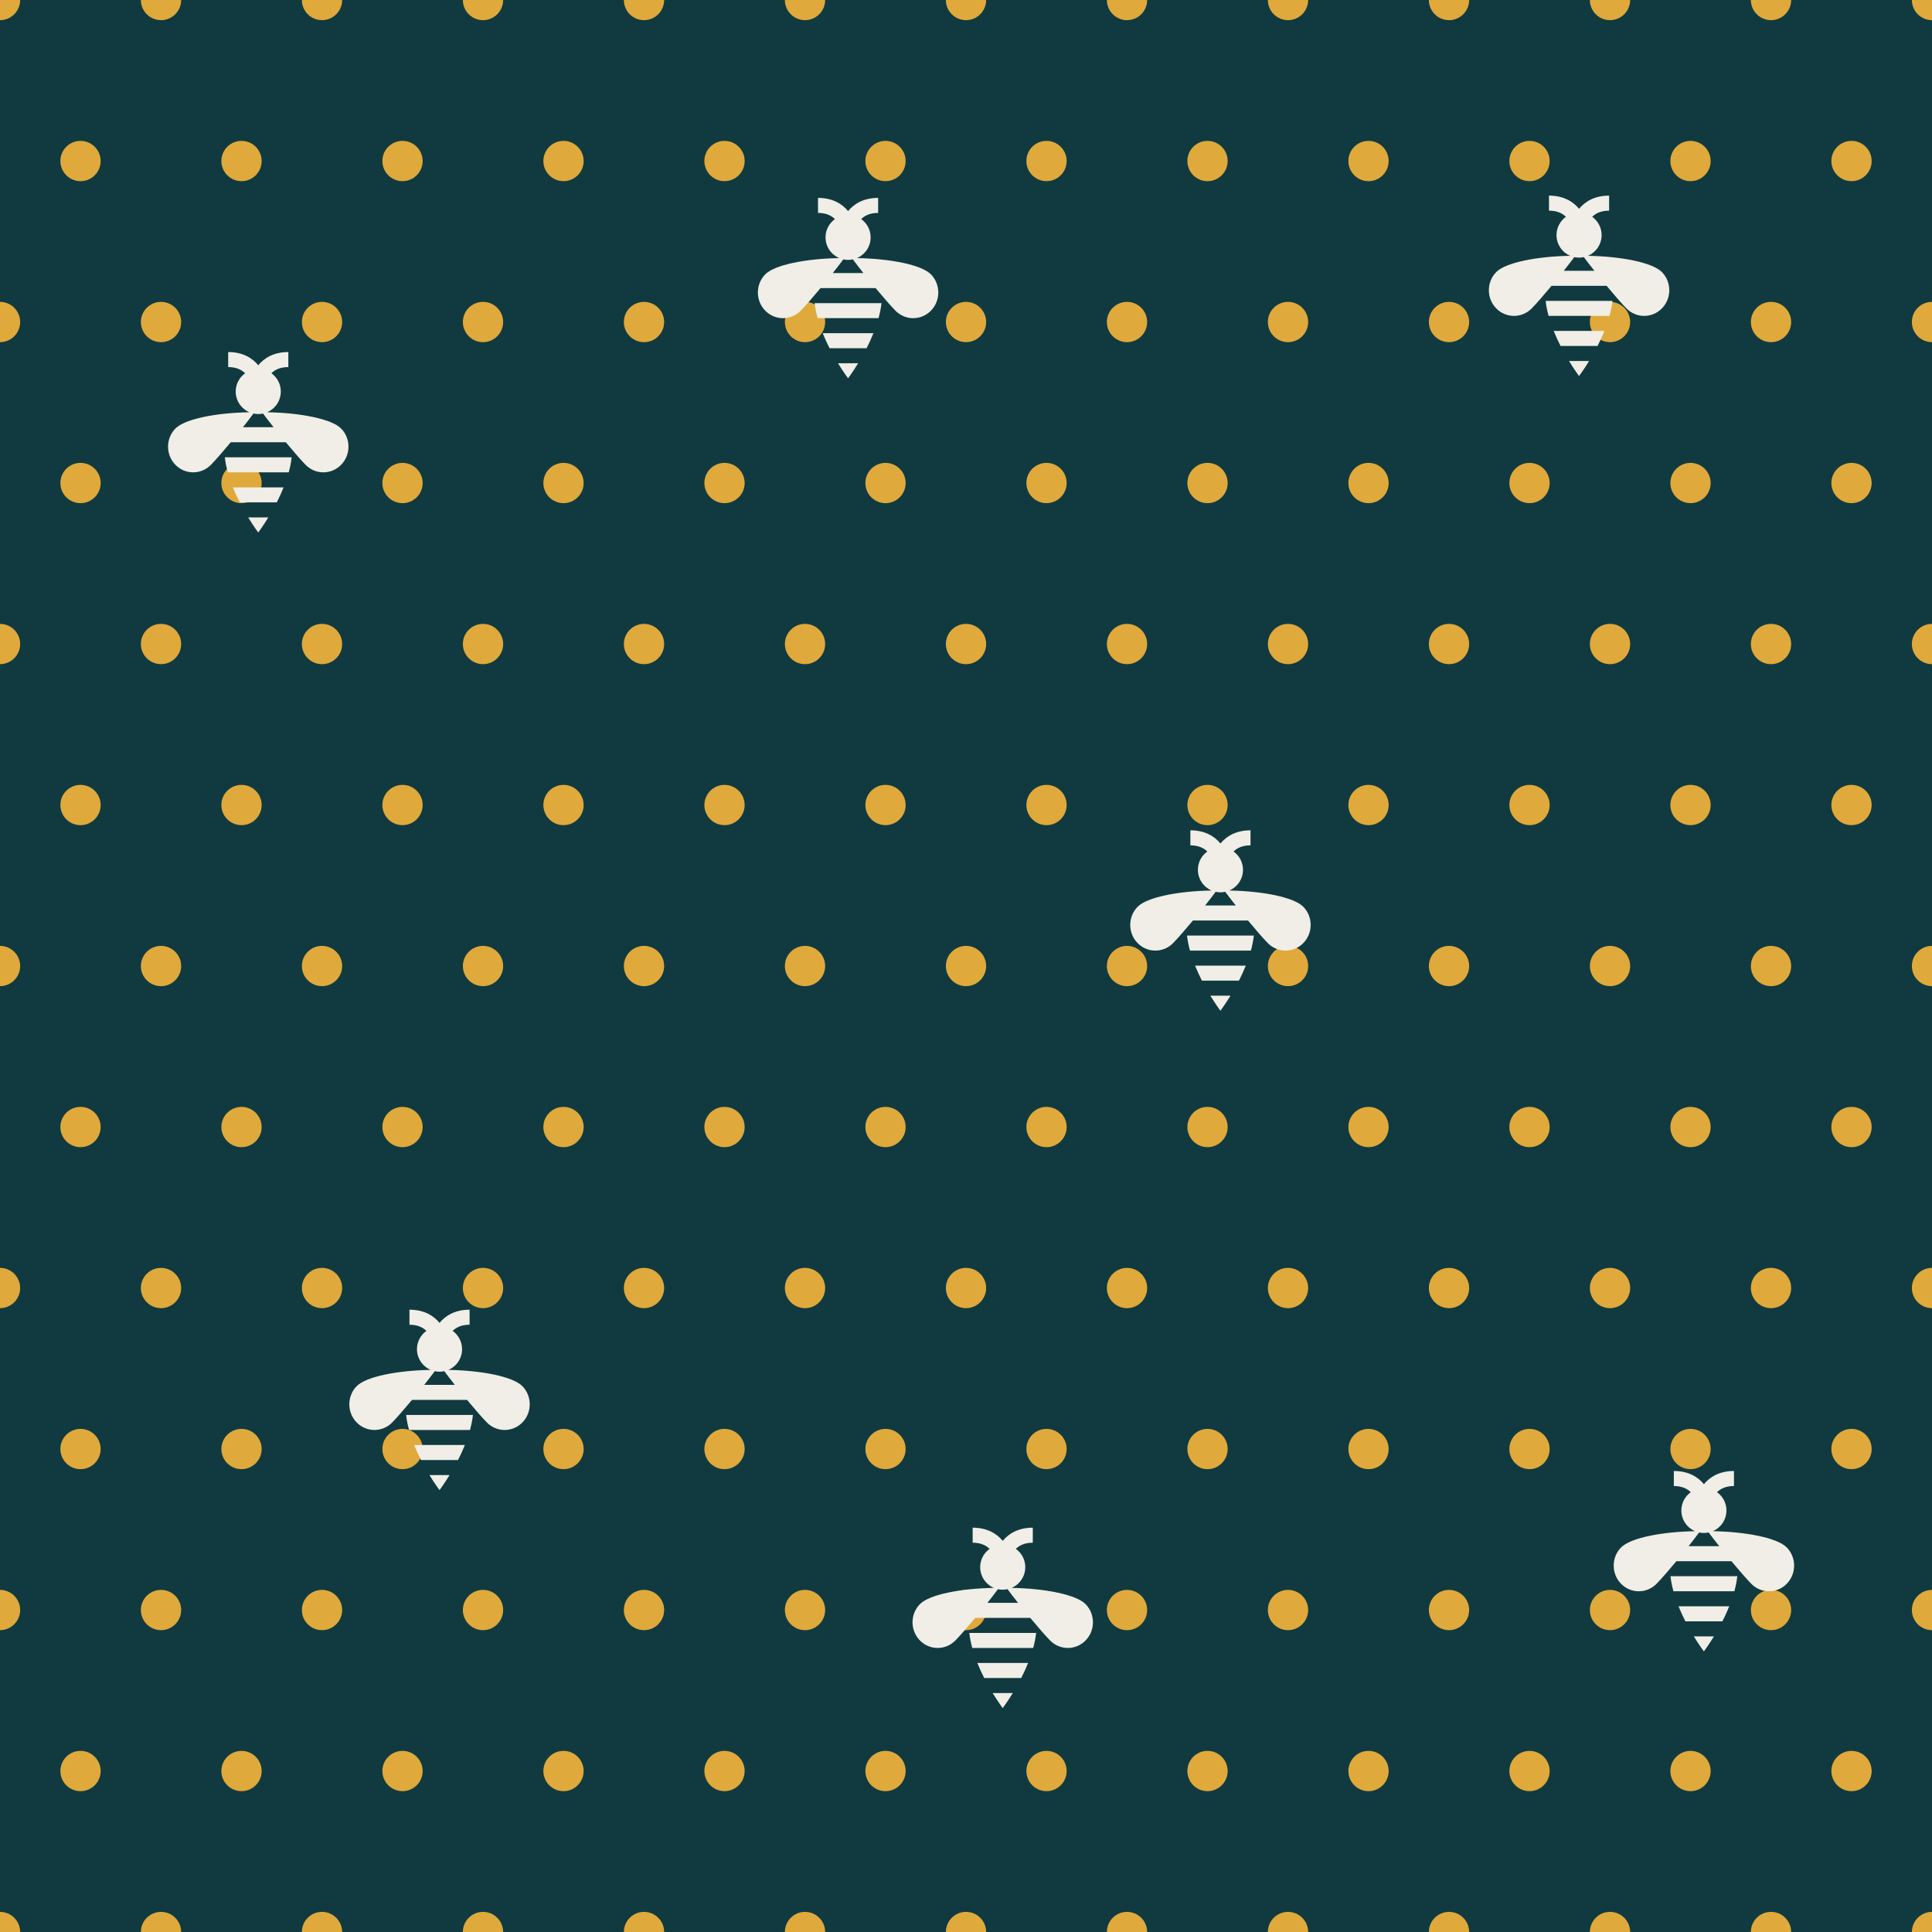
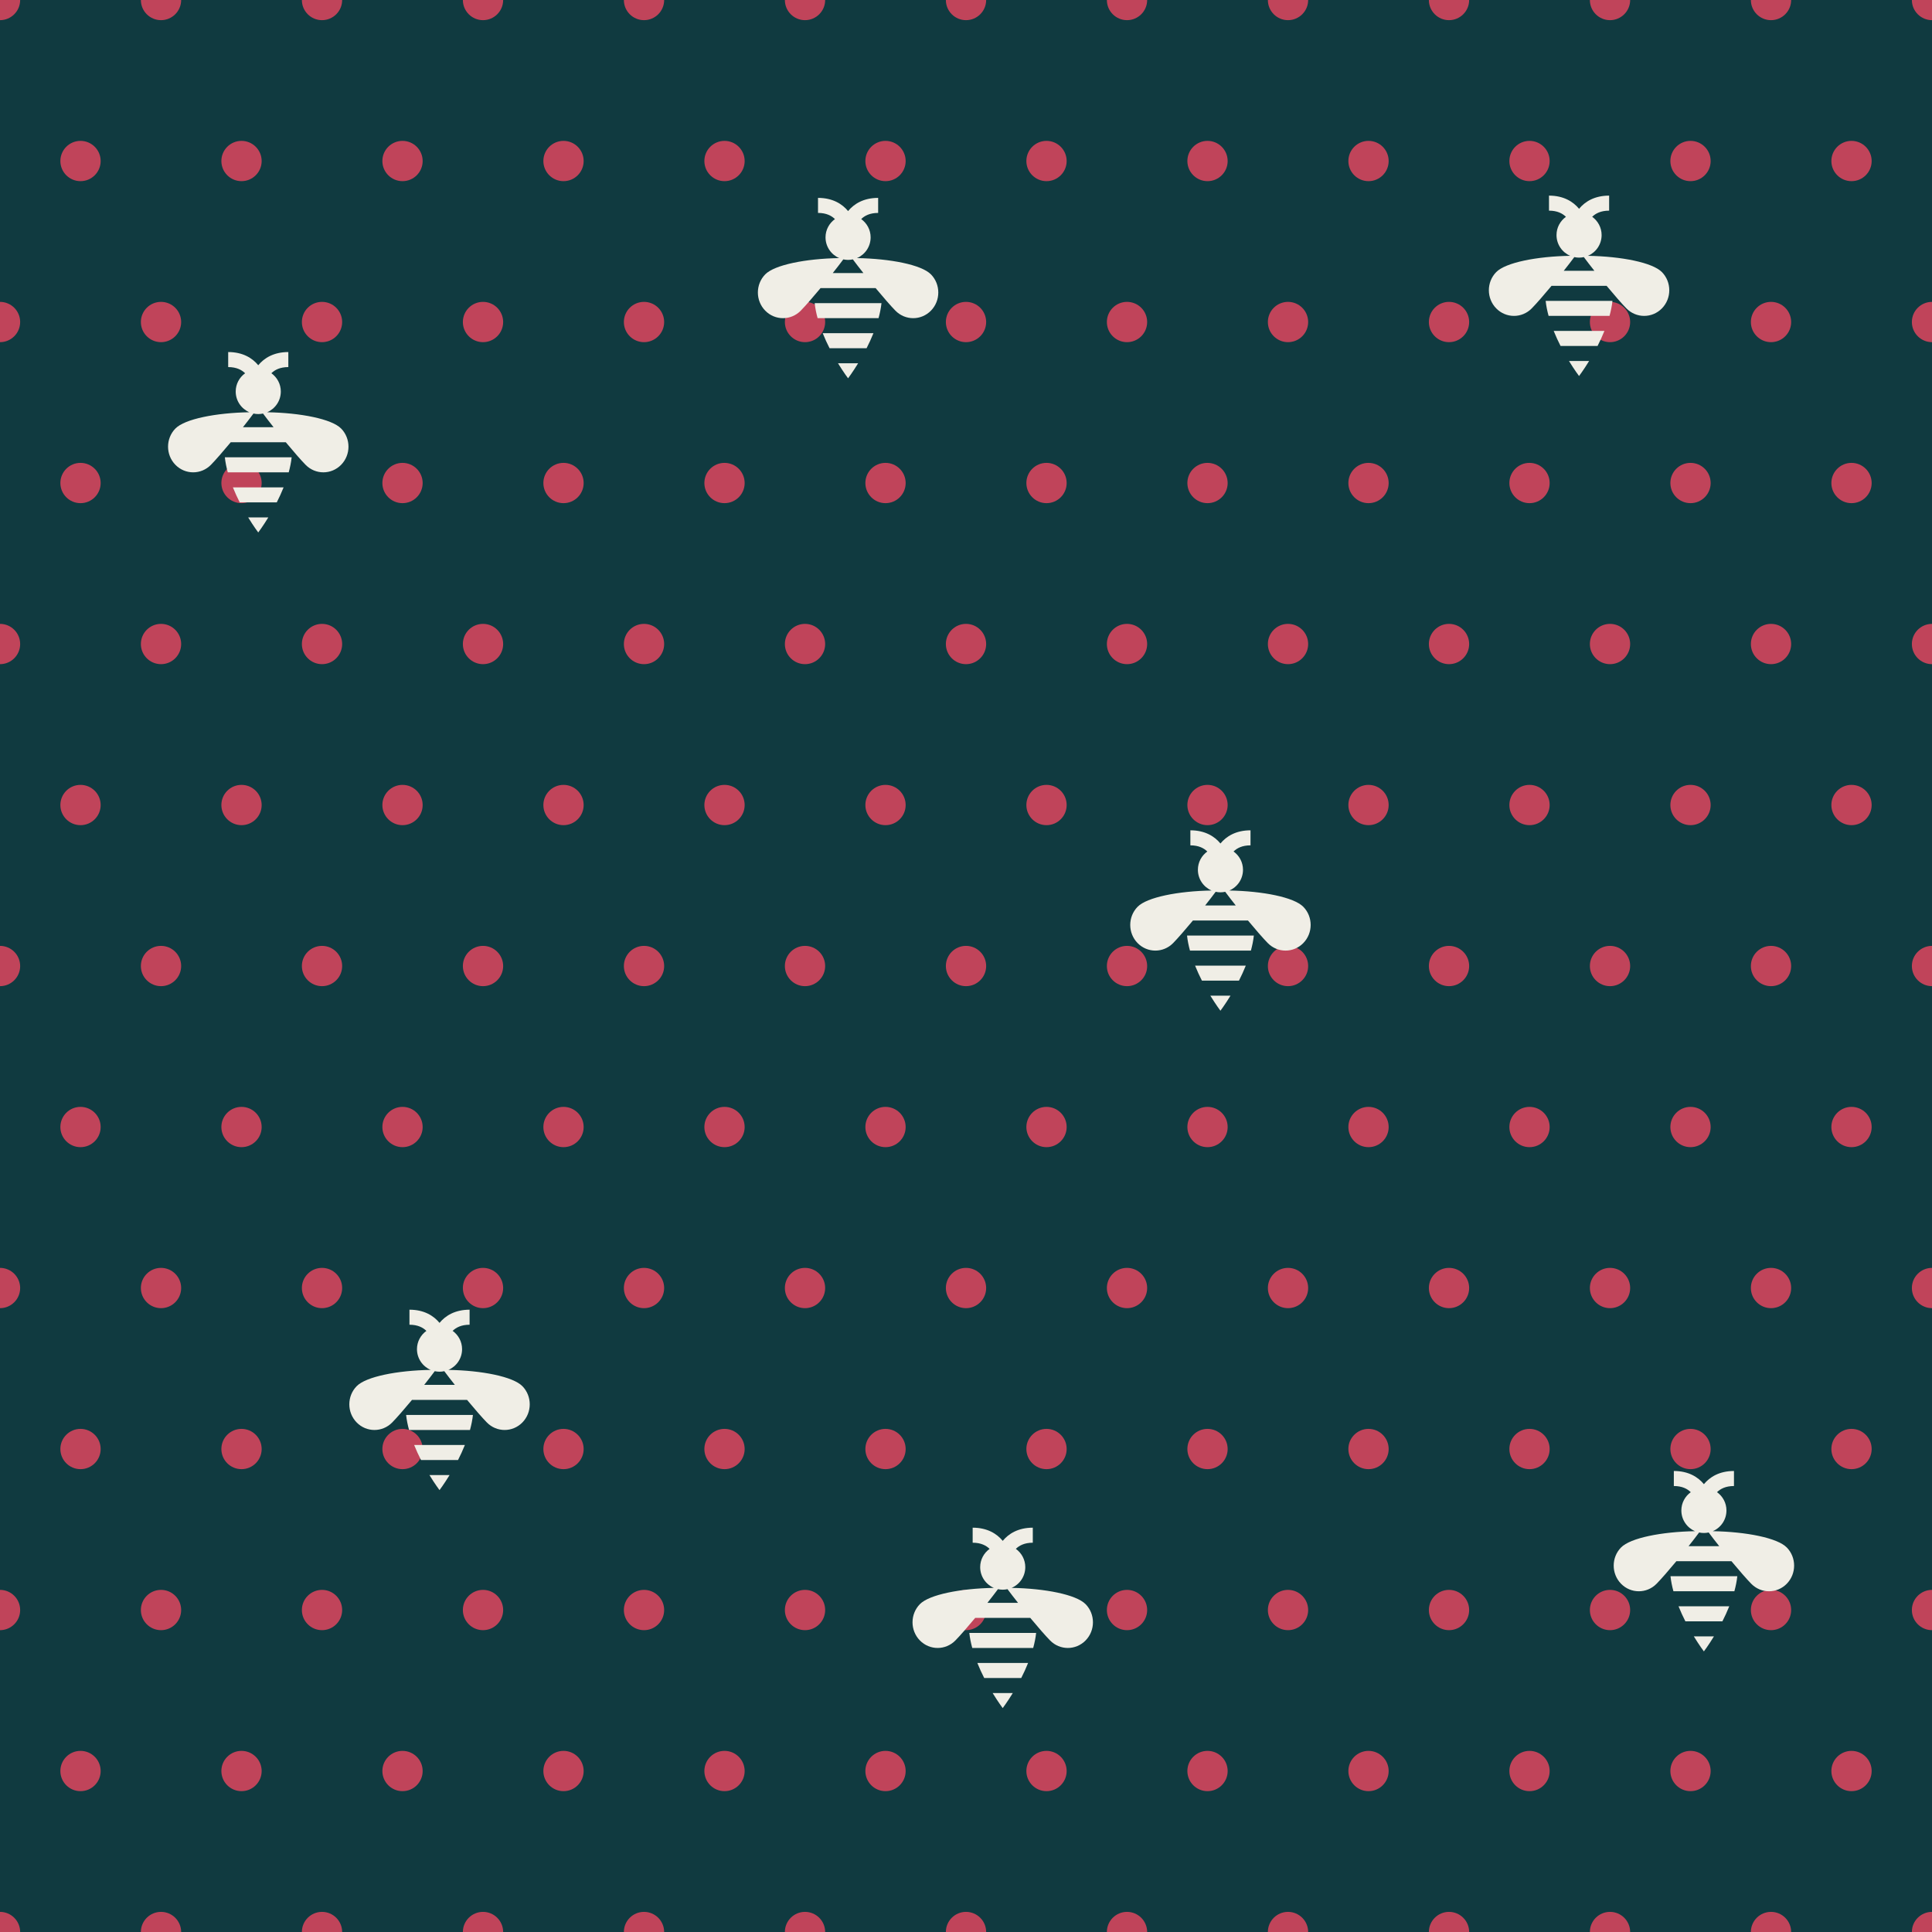
<svg xmlns="http://www.w3.org/2000/svg" width="48mm" height="48mm" viewBox="0 0 48 48">
  <defs>
    <symbol id="motif-recraft-508a8e471454" overflow="visible">
      <g transform="translate(-0.5 -0.5) scale(0.0417)">
-         <path fill="currentColor" d="M12,0A12,12,0,1,0,24,12,12.013,12.013,0,0,0,12,0Z" />
+         <path fill="#C0445A" d="M12,0A12,12,0,1,0,24,12,12.013,12.013,0,0,0,12,0Z" />
      </g>
    </symbol>
    <symbol id="motif-recraft-033b3870e911" overflow="visible">
      <g transform="translate(-0.4868 -0.4867) scale(0.0406)">
-         <path fill="currentColor" d="m23.021,10.173c-1.242-1.269-5.38-2.089-9.841-2.165,1.07-.458,1.82-1.52,1.82-2.758,0-1.004-.498-1.888-1.256-2.433.448-.438,1.141-.817,2.256-.817V0c-1.954,0-3.225.811-4,1.754-.775-.943-2.046-1.754-4-1.754v2c1.112,0,1.805.379,2.253.82-.756.545-1.253,1.427-1.253,2.43,0,1.238.75,2.299,1.82,2.758-4.461.076-8.599.896-9.841,2.165-1.305,1.333-1.305,3.494,0,4.828s3.421,1.333,4.726,0c.619-.632,1.603-1.763,2.633-3h7.326c1.029,1.237,2.014,2.368,2.633,3,1.305,1.333,3.421,1.333,4.726,0s1.305-3.495,0-4.828Zm-13.059-.173c.518-.652.996-1.272,1.403-1.82.205.044.417.07.635.07s.43-.026.635-.07c.406.548.885,1.168,1.403,1.82h-4.075Zm-2.407,4h8.888c-.07.666-.21,1.336-.39,2H7.946c-.181-.664-.32-1.334-.39-2Zm1.07,4h6.748c-.282.701-.592,1.375-.912,2h-4.924c-.32-.625-.63-1.299-.912-2Zm2.035,4h2.677c-.75,1.224-1.339,2-1.339,2,0,0-.589-.776-1.339-2Z" />
+         <path fill="#F0EEE6" d="m23.021,10.173c-1.242-1.269-5.38-2.089-9.841-2.165,1.07-.458,1.82-1.52,1.82-2.758,0-1.004-.498-1.888-1.256-2.433.448-.438,1.141-.817,2.256-.817V0c-1.954,0-3.225.811-4,1.754-.775-.943-2.046-1.754-4-1.754v2c1.112,0,1.805.379,2.253.82-.756.545-1.253,1.427-1.253,2.43,0,1.238.75,2.299,1.82,2.758-4.461.076-8.599.896-9.841,2.165-1.305,1.333-1.305,3.494,0,4.828s3.421,1.333,4.726,0c.619-.632,1.603-1.763,2.633-3h7.326c1.029,1.237,2.014,2.368,2.633,3,1.305,1.333,3.421,1.333,4.726,0s1.305-3.495,0-4.828Zm-13.059-.173c.518-.652.996-1.272,1.403-1.82.205.044.417.07.635.07s.43-.026.635-.07c.406.548.885,1.168,1.403,1.82h-4.075Zm-2.407,4h8.888c-.07.666-.21,1.336-.39,2H7.946c-.181-.664-.32-1.334-.39-2Zm1.07,4h6.748c-.282.701-.592,1.375-.912,2h-4.924c-.32-.625-.63-1.299-.912-2Zm2.035,4h2.677c-.75,1.224-1.339,2-1.339,2,0,0-.589-.776-1.339-2Z" />
      </g>
    </symbol>
    <pattern id="tile" patternUnits="userSpaceOnUse" width="48" height="48">
      <rect x="0" y="0" width="48" height="48" fill="#103A40" />
-       <use href="#motif-recraft-508a8e471454" color="#E0A93B" transform="translate(0 0) rotate(0) scale(1)" />
-       <use href="#motif-recraft-508a8e471454" color="#E0A93B" transform="translate(0 48) rotate(0) scale(1)" />
-       <use href="#motif-recraft-508a8e471454" color="#E0A93B" transform="translate(48 0) rotate(0) scale(1)" />
-       <use href="#motif-recraft-508a8e471454" color="#E0A93B" transform="translate(48 48) rotate(0) scale(1)" />
-       <use href="#motif-recraft-508a8e471454" color="#E0A93B" transform="translate(2 4) rotate(0) scale(1)" />
-       <use href="#motif-recraft-508a8e471454" color="#E0A93B" transform="translate(4 8) rotate(0) scale(1)" />
-       <use href="#motif-recraft-508a8e471454" color="#E0A93B" transform="translate(6 12) rotate(0) scale(1)" />
-       <use href="#motif-recraft-508a8e471454" color="#E0A93B" transform="translate(8 16) rotate(0) scale(1)" />
-       <use href="#motif-recraft-508a8e471454" color="#E0A93B" transform="translate(10 20) rotate(0) scale(1)" />
-       <use href="#motif-recraft-508a8e471454" color="#E0A93B" transform="translate(12 24) rotate(0) scale(1)" />
-       <use href="#motif-recraft-508a8e471454" color="#E0A93B" transform="translate(14 28) rotate(0) scale(1)" />
-       <use href="#motif-recraft-508a8e471454" color="#E0A93B" transform="translate(16 32) rotate(0) scale(1)" />
-       <use href="#motif-recraft-508a8e471454" color="#E0A93B" transform="translate(18 36) rotate(0) scale(1)" />
-       <use href="#motif-recraft-508a8e471454" color="#E0A93B" transform="translate(20 40) rotate(0) scale(1)" />
-       <use href="#motif-recraft-508a8e471454" color="#E0A93B" transform="translate(22 44) rotate(0) scale(1)" />
-       <use href="#motif-recraft-508a8e471454" color="#E0A93B" transform="translate(4 0) rotate(0) scale(1)" />
-       <use href="#motif-recraft-508a8e471454" color="#E0A93B" transform="translate(4 48) rotate(0) scale(1)" />
-       <use href="#motif-recraft-508a8e471454" color="#E0A93B" transform="translate(6 4) rotate(0) scale(1)" />
-       <use href="#motif-recraft-508a8e471454" color="#E0A93B" transform="translate(8 8) rotate(0) scale(1)" />
-       <use href="#motif-recraft-508a8e471454" color="#E0A93B" transform="translate(10 12) rotate(0) scale(1)" />
-       <use href="#motif-recraft-508a8e471454" color="#E0A93B" transform="translate(12 16) rotate(0) scale(1)" />
-       <use href="#motif-recraft-508a8e471454" color="#E0A93B" transform="translate(14 20) rotate(0) scale(1)" />
-       <use href="#motif-recraft-508a8e471454" color="#E0A93B" transform="translate(16 24) rotate(0) scale(1)" />
-       <use href="#motif-recraft-508a8e471454" color="#E0A93B" transform="translate(18 28) rotate(0) scale(1)" />
-       <use href="#motif-recraft-508a8e471454" color="#E0A93B" transform="translate(20 32) rotate(0) scale(1)" />
-       <use href="#motif-recraft-508a8e471454" color="#E0A93B" transform="translate(22 36) rotate(0) scale(1)" />
-       <use href="#motif-recraft-508a8e471454" color="#E0A93B" transform="translate(24 40) rotate(0) scale(1)" />
-       <use href="#motif-recraft-508a8e471454" color="#E0A93B" transform="translate(26 44) rotate(0) scale(1)" />
-       <use href="#motif-recraft-508a8e471454" color="#E0A93B" transform="translate(8 0) rotate(0) scale(1)" />
-       <use href="#motif-recraft-508a8e471454" color="#E0A93B" transform="translate(8 48) rotate(0) scale(1)" />
-       <use href="#motif-recraft-508a8e471454" color="#E0A93B" transform="translate(10 4) rotate(0) scale(1)" />
-       <use href="#motif-recraft-508a8e471454" color="#E0A93B" transform="translate(12 8) rotate(0) scale(1)" />
-       <use href="#motif-recraft-508a8e471454" color="#E0A93B" transform="translate(14 12) rotate(0) scale(1)" />
-       <use href="#motif-recraft-508a8e471454" color="#E0A93B" transform="translate(16 16) rotate(0) scale(1)" />
-       <use href="#motif-recraft-508a8e471454" color="#E0A93B" transform="translate(18 20) rotate(0) scale(1)" />
-       <use href="#motif-recraft-508a8e471454" color="#E0A93B" transform="translate(20 24) rotate(0) scale(1)" />
-       <use href="#motif-recraft-508a8e471454" color="#E0A93B" transform="translate(22 28) rotate(0) scale(1)" />
-       <use href="#motif-recraft-508a8e471454" color="#E0A93B" transform="translate(24 32) rotate(0) scale(1)" />
-       <use href="#motif-recraft-508a8e471454" color="#E0A93B" transform="translate(26 36) rotate(0) scale(1)" />
-       <use href="#motif-recraft-508a8e471454" color="#E0A93B" transform="translate(28 40) rotate(0) scale(1)" />
-       <use href="#motif-recraft-508a8e471454" color="#E0A93B" transform="translate(30 44) rotate(0) scale(1)" />
-       <use href="#motif-recraft-508a8e471454" color="#E0A93B" transform="translate(12 0) rotate(0) scale(1)" />
-       <use href="#motif-recraft-508a8e471454" color="#E0A93B" transform="translate(12 48) rotate(0) scale(1)" />
-       <use href="#motif-recraft-508a8e471454" color="#E0A93B" transform="translate(14 4) rotate(0) scale(1)" />
-       <use href="#motif-recraft-508a8e471454" color="#E0A93B" transform="translate(16 8) rotate(0) scale(1)" />
-       <use href="#motif-recraft-508a8e471454" color="#E0A93B" transform="translate(18 12) rotate(0) scale(1)" />
-       <use href="#motif-recraft-508a8e471454" color="#E0A93B" transform="translate(20 16) rotate(0) scale(1)" />
-       <use href="#motif-recraft-508a8e471454" color="#E0A93B" transform="translate(22 20) rotate(0) scale(1)" />
-       <use href="#motif-recraft-508a8e471454" color="#E0A93B" transform="translate(24 24) rotate(0) scale(1)" />
-       <use href="#motif-recraft-508a8e471454" color="#E0A93B" transform="translate(26 28) rotate(0) scale(1)" />
-       <use href="#motif-recraft-508a8e471454" color="#E0A93B" transform="translate(28 32) rotate(0) scale(1)" />
-       <use href="#motif-recraft-508a8e471454" color="#E0A93B" transform="translate(30 36) rotate(0) scale(1)" />
-       <use href="#motif-recraft-508a8e471454" color="#E0A93B" transform="translate(32 40) rotate(0) scale(1)" />
-       <use href="#motif-recraft-508a8e471454" color="#E0A93B" transform="translate(34 44) rotate(0) scale(1)" />
-       <use href="#motif-recraft-508a8e471454" color="#E0A93B" transform="translate(16 0) rotate(0) scale(1)" />
-       <use href="#motif-recraft-508a8e471454" color="#E0A93B" transform="translate(16 48) rotate(0) scale(1)" />
-       <use href="#motif-recraft-508a8e471454" color="#E0A93B" transform="translate(18 4) rotate(0) scale(1)" />
-       <use href="#motif-recraft-508a8e471454" color="#E0A93B" transform="translate(20 8) rotate(0) scale(1)" />
-       <use href="#motif-recraft-508a8e471454" color="#E0A93B" transform="translate(22 12) rotate(0) scale(1)" />
-       <use href="#motif-recraft-508a8e471454" color="#E0A93B" transform="translate(24 16) rotate(0) scale(1)" />
-       <use href="#motif-recraft-508a8e471454" color="#E0A93B" transform="translate(26 20) rotate(0) scale(1)" />
-       <use href="#motif-recraft-508a8e471454" color="#E0A93B" transform="translate(28 24) rotate(0) scale(1)" />
-       <use href="#motif-recraft-508a8e471454" color="#E0A93B" transform="translate(30 28) rotate(0) scale(1)" />
-       <use href="#motif-recraft-508a8e471454" color="#E0A93B" transform="translate(32 32) rotate(0) scale(1)" />
-       <use href="#motif-recraft-508a8e471454" color="#E0A93B" transform="translate(34 36) rotate(0) scale(1)" />
-       <use href="#motif-recraft-508a8e471454" color="#E0A93B" transform="translate(36 40) rotate(0) scale(1)" />
-       <use href="#motif-recraft-508a8e471454" color="#E0A93B" transform="translate(38 44) rotate(0) scale(1)" />
-       <use href="#motif-recraft-508a8e471454" color="#E0A93B" transform="translate(20 0) rotate(0) scale(1)" />
-       <use href="#motif-recraft-508a8e471454" color="#E0A93B" transform="translate(20 48) rotate(0) scale(1)" />
-       <use href="#motif-recraft-508a8e471454" color="#E0A93B" transform="translate(22 4) rotate(0) scale(1)" />
-       <use href="#motif-recraft-508a8e471454" color="#E0A93B" transform="translate(24 8) rotate(0) scale(1)" />
-       <use href="#motif-recraft-508a8e471454" color="#E0A93B" transform="translate(26 12) rotate(0) scale(1)" />
-       <use href="#motif-recraft-508a8e471454" color="#E0A93B" transform="translate(28 16) rotate(0) scale(1)" />
-       <use href="#motif-recraft-508a8e471454" color="#E0A93B" transform="translate(30 20) rotate(0) scale(1)" />
-       <use href="#motif-recraft-508a8e471454" color="#E0A93B" transform="translate(32 24) rotate(0) scale(1)" />
-       <use href="#motif-recraft-508a8e471454" color="#E0A93B" transform="translate(34 28) rotate(0) scale(1)" />
-       <use href="#motif-recraft-508a8e471454" color="#E0A93B" transform="translate(36 32) rotate(0) scale(1)" />
-       <use href="#motif-recraft-508a8e471454" color="#E0A93B" transform="translate(38 36) rotate(0) scale(1)" />
-       <use href="#motif-recraft-508a8e471454" color="#E0A93B" transform="translate(40 40) rotate(0) scale(1)" />
-       <use href="#motif-recraft-508a8e471454" color="#E0A93B" transform="translate(42 44) rotate(0) scale(1)" />
-       <use href="#motif-recraft-508a8e471454" color="#E0A93B" transform="translate(24 0) rotate(0) scale(1)" />
-       <use href="#motif-recraft-508a8e471454" color="#E0A93B" transform="translate(24 48) rotate(0) scale(1)" />
-       <use href="#motif-recraft-508a8e471454" color="#E0A93B" transform="translate(26 4) rotate(0) scale(1)" />
-       <use href="#motif-recraft-508a8e471454" color="#E0A93B" transform="translate(28 8) rotate(0) scale(1)" />
-       <use href="#motif-recraft-508a8e471454" color="#E0A93B" transform="translate(30 12) rotate(0) scale(1)" />
-       <use href="#motif-recraft-508a8e471454" color="#E0A93B" transform="translate(32 16) rotate(0) scale(1)" />
-       <use href="#motif-recraft-508a8e471454" color="#E0A93B" transform="translate(34 20) rotate(0) scale(1)" />
-       <use href="#motif-recraft-508a8e471454" color="#E0A93B" transform="translate(36 24) rotate(0) scale(1)" />
-       <use href="#motif-recraft-508a8e471454" color="#E0A93B" transform="translate(38 28) rotate(0) scale(1)" />
-       <use href="#motif-recraft-508a8e471454" color="#E0A93B" transform="translate(40 32) rotate(0) scale(1)" />
-       <use href="#motif-recraft-508a8e471454" color="#E0A93B" transform="translate(42 36) rotate(0) scale(1)" />
-       <use href="#motif-recraft-508a8e471454" color="#E0A93B" transform="translate(44 40) rotate(0) scale(1)" />
-       <use href="#motif-recraft-508a8e471454" color="#E0A93B" transform="translate(46 44) rotate(0) scale(1)" />
-       <use href="#motif-recraft-508a8e471454" color="#E0A93B" transform="translate(28 0) rotate(0) scale(1)" />
-       <use href="#motif-recraft-508a8e471454" color="#E0A93B" transform="translate(28 48) rotate(0) scale(1)" />
-       <use href="#motif-recraft-508a8e471454" color="#E0A93B" transform="translate(30 4) rotate(0) scale(1)" />
-       <use href="#motif-recraft-508a8e471454" color="#E0A93B" transform="translate(32 8) rotate(0) scale(1)" />
-       <use href="#motif-recraft-508a8e471454" color="#E0A93B" transform="translate(34 12) rotate(0) scale(1)" />
-       <use href="#motif-recraft-508a8e471454" color="#E0A93B" transform="translate(36 16) rotate(0) scale(1)" />
-       <use href="#motif-recraft-508a8e471454" color="#E0A93B" transform="translate(38 20) rotate(0) scale(1)" />
-       <use href="#motif-recraft-508a8e471454" color="#E0A93B" transform="translate(40 24) rotate(0) scale(1)" />
-       <use href="#motif-recraft-508a8e471454" color="#E0A93B" transform="translate(42 28) rotate(0) scale(1)" />
-       <use href="#motif-recraft-508a8e471454" color="#E0A93B" transform="translate(44 32) rotate(0) scale(1)" />
-       <use href="#motif-recraft-508a8e471454" color="#E0A93B" transform="translate(46 36) rotate(0) scale(1)" />
-       <use href="#motif-recraft-508a8e471454" color="#E0A93B" transform="translate(0 40) rotate(0) scale(1)" />
-       <use href="#motif-recraft-508a8e471454" color="#E0A93B" transform="translate(48 40) rotate(0) scale(1)" />
-       <use href="#motif-recraft-508a8e471454" color="#E0A93B" transform="translate(2 44) rotate(0) scale(1)" />
-       <use href="#motif-recraft-508a8e471454" color="#E0A93B" transform="translate(32 0) rotate(0) scale(1)" />
-       <use href="#motif-recraft-508a8e471454" color="#E0A93B" transform="translate(32 48) rotate(0) scale(1)" />
-       <use href="#motif-recraft-508a8e471454" color="#E0A93B" transform="translate(34 4) rotate(0) scale(1)" />
-       <use href="#motif-recraft-508a8e471454" color="#E0A93B" transform="translate(36 8) rotate(0) scale(1)" />
-       <use href="#motif-recraft-508a8e471454" color="#E0A93B" transform="translate(38 12) rotate(0) scale(1)" />
-       <use href="#motif-recraft-508a8e471454" color="#E0A93B" transform="translate(40 16) rotate(0) scale(1)" />
-       <use href="#motif-recraft-508a8e471454" color="#E0A93B" transform="translate(42 20) rotate(0) scale(1)" />
-       <use href="#motif-recraft-508a8e471454" color="#E0A93B" transform="translate(44 24) rotate(0) scale(1)" />
-       <use href="#motif-recraft-508a8e471454" color="#E0A93B" transform="translate(46 28) rotate(0) scale(1)" />
-       <use href="#motif-recraft-508a8e471454" color="#E0A93B" transform="translate(0 32) rotate(0) scale(1)" />
-       <use href="#motif-recraft-508a8e471454" color="#E0A93B" transform="translate(48 32) rotate(0) scale(1)" />
-       <use href="#motif-recraft-508a8e471454" color="#E0A93B" transform="translate(2 36) rotate(0) scale(1)" />
-       <use href="#motif-recraft-508a8e471454" color="#E0A93B" transform="translate(4 40) rotate(0) scale(1)" />
-       <use href="#motif-recraft-508a8e471454" color="#E0A93B" transform="translate(6 44) rotate(0) scale(1)" />
-       <use href="#motif-recraft-508a8e471454" color="#E0A93B" transform="translate(36 0) rotate(0) scale(1)" />
-       <use href="#motif-recraft-508a8e471454" color="#E0A93B" transform="translate(36 48) rotate(0) scale(1)" />
-       <use href="#motif-recraft-508a8e471454" color="#E0A93B" transform="translate(38 4) rotate(0) scale(1)" />
-       <use href="#motif-recraft-508a8e471454" color="#E0A93B" transform="translate(40 8) rotate(0) scale(1)" />
-       <use href="#motif-recraft-508a8e471454" color="#E0A93B" transform="translate(42 12) rotate(0) scale(1)" />
-       <use href="#motif-recraft-508a8e471454" color="#E0A93B" transform="translate(44 16) rotate(0) scale(1)" />
-       <use href="#motif-recraft-508a8e471454" color="#E0A93B" transform="translate(46 20) rotate(0) scale(1)" />
-       <use href="#motif-recraft-508a8e471454" color="#E0A93B" transform="translate(0 24) rotate(0) scale(1)" />
-       <use href="#motif-recraft-508a8e471454" color="#E0A93B" transform="translate(48 24) rotate(0) scale(1)" />
-       <use href="#motif-recraft-508a8e471454" color="#E0A93B" transform="translate(2 28) rotate(0) scale(1)" />
-       <use href="#motif-recraft-508a8e471454" color="#E0A93B" transform="translate(4 32) rotate(0) scale(1)" />
-       <use href="#motif-recraft-508a8e471454" color="#E0A93B" transform="translate(6 36) rotate(0) scale(1)" />
-       <use href="#motif-recraft-508a8e471454" color="#E0A93B" transform="translate(8 40) rotate(0) scale(1)" />
-       <use href="#motif-recraft-508a8e471454" color="#E0A93B" transform="translate(10 44) rotate(0) scale(1)" />
-       <use href="#motif-recraft-508a8e471454" color="#E0A93B" transform="translate(40 0) rotate(0) scale(1)" />
-       <use href="#motif-recraft-508a8e471454" color="#E0A93B" transform="translate(40 48) rotate(0) scale(1)" />
-       <use href="#motif-recraft-508a8e471454" color="#E0A93B" transform="translate(42 4) rotate(0) scale(1)" />
-       <use href="#motif-recraft-508a8e471454" color="#E0A93B" transform="translate(44 8) rotate(0) scale(1)" />
-       <use href="#motif-recraft-508a8e471454" color="#E0A93B" transform="translate(46 12) rotate(0) scale(1)" />
-       <use href="#motif-recraft-508a8e471454" color="#E0A93B" transform="translate(0 16) rotate(0) scale(1)" />
-       <use href="#motif-recraft-508a8e471454" color="#E0A93B" transform="translate(48 16) rotate(0) scale(1)" />
-       <use href="#motif-recraft-508a8e471454" color="#E0A93B" transform="translate(2 20) rotate(0) scale(1)" />
-       <use href="#motif-recraft-508a8e471454" color="#E0A93B" transform="translate(4 24) rotate(0) scale(1)" />
-       <use href="#motif-recraft-508a8e471454" color="#E0A93B" transform="translate(6 28) rotate(0) scale(1)" />
-       <use href="#motif-recraft-508a8e471454" color="#E0A93B" transform="translate(8 32) rotate(0) scale(1)" />
-       <use href="#motif-recraft-508a8e471454" color="#E0A93B" transform="translate(10 36) rotate(0) scale(1)" />
-       <use href="#motif-recraft-508a8e471454" color="#E0A93B" transform="translate(12 40) rotate(0) scale(1)" />
-       <use href="#motif-recraft-508a8e471454" color="#E0A93B" transform="translate(14 44) rotate(0) scale(1)" />
-       <use href="#motif-recraft-508a8e471454" color="#E0A93B" transform="translate(44 0) rotate(0) scale(1)" />
-       <use href="#motif-recraft-508a8e471454" color="#E0A93B" transform="translate(44 48) rotate(0) scale(1)" />
-       <use href="#motif-recraft-508a8e471454" color="#E0A93B" transform="translate(46 4) rotate(0) scale(1)" />
-       <use href="#motif-recraft-508a8e471454" color="#E0A93B" transform="translate(0 8) rotate(0) scale(1)" />
-       <use href="#motif-recraft-508a8e471454" color="#E0A93B" transform="translate(48 8) rotate(0) scale(1)" />
-       <use href="#motif-recraft-508a8e471454" color="#E0A93B" transform="translate(2 12) rotate(0) scale(1)" />
-       <use href="#motif-recraft-508a8e471454" color="#E0A93B" transform="translate(4 16) rotate(0) scale(1)" />
-       <use href="#motif-recraft-508a8e471454" color="#E0A93B" transform="translate(6 20) rotate(0) scale(1)" />
-       <use href="#motif-recraft-508a8e471454" color="#E0A93B" transform="translate(8 24) rotate(0) scale(1)" />
-       <use href="#motif-recraft-508a8e471454" color="#E0A93B" transform="translate(10 28) rotate(0) scale(1)" />
-       <use href="#motif-recraft-508a8e471454" color="#E0A93B" transform="translate(12 32) rotate(0) scale(1)" />
-       <use href="#motif-recraft-508a8e471454" color="#E0A93B" transform="translate(14 36) rotate(0) scale(1)" />
-       <use href="#motif-recraft-508a8e471454" color="#E0A93B" transform="translate(16 40) rotate(0) scale(1)" />
-       <use href="#motif-recraft-508a8e471454" color="#E0A93B" transform="translate(18 44) rotate(0) scale(1)" />
-       <use href="#motif-recraft-033b3870e911" color="#F0EEE6" transform="translate(30.3197 22.8677) rotate(0) scale(4.6)" />
-       <use href="#motif-recraft-033b3870e911" color="#F0EEE6" transform="translate(39.2296 7.0989) rotate(0) scale(4.6)" />
-       <use href="#motif-recraft-033b3870e911" color="#F0EEE6" transform="translate(21.0685 7.1553) rotate(0) scale(4.6)" />
-       <use href="#motif-recraft-033b3870e911" color="#F0EEE6" transform="translate(10.918 34.7778) rotate(0) scale(4.6)" />
-       <use href="#motif-recraft-033b3870e911" color="#F0EEE6" transform="translate(6.4145 10.9854) rotate(0) scale(4.6)" />
-       <use href="#motif-recraft-033b3870e911" color="#F0EEE6" transform="translate(24.9107 40.1936) rotate(0) scale(4.6)" />
-       <use href="#motif-recraft-033b3870e911" color="#F0EEE6" transform="translate(42.3311 38.7851) rotate(0) scale(4.6)" />
+       <use href="#motif-recraft-508a8e471454" transform="translate(0 0) rotate(0) scale(1)" />
+       <use href="#motif-recraft-508a8e471454" transform="translate(0 48) rotate(0) scale(1)" />
+       <use href="#motif-recraft-508a8e471454" transform="translate(48 0) rotate(0) scale(1)" />
+       <use href="#motif-recraft-508a8e471454" transform="translate(48 48) rotate(0) scale(1)" />
+       <use href="#motif-recraft-508a8e471454" transform="translate(2 4) rotate(0) scale(1)" />
+       <use href="#motif-recraft-508a8e471454" transform="translate(4 8) rotate(0) scale(1)" />
+       <use href="#motif-recraft-508a8e471454" transform="translate(6 12) rotate(0) scale(1)" />
+       <use href="#motif-recraft-508a8e471454" transform="translate(8 16) rotate(0) scale(1)" />
+       <use href="#motif-recraft-508a8e471454" transform="translate(10 20) rotate(0) scale(1)" />
+       <use href="#motif-recraft-508a8e471454" transform="translate(12 24) rotate(0) scale(1)" />
+       <use href="#motif-recraft-508a8e471454" transform="translate(14 28) rotate(0) scale(1)" />
+       <use href="#motif-recraft-508a8e471454" transform="translate(16 32) rotate(0) scale(1)" />
+       <use href="#motif-recraft-508a8e471454" transform="translate(18 36) rotate(0) scale(1)" />
+       <use href="#motif-recraft-508a8e471454" transform="translate(20 40) rotate(0) scale(1)" />
+       <use href="#motif-recraft-508a8e471454" transform="translate(22 44) rotate(0) scale(1)" />
+       <use href="#motif-recraft-508a8e471454" transform="translate(4 0) rotate(0) scale(1)" />
+       <use href="#motif-recraft-508a8e471454" transform="translate(4 48) rotate(0) scale(1)" />
+       <use href="#motif-recraft-508a8e471454" transform="translate(6 4) rotate(0) scale(1)" />
+       <use href="#motif-recraft-508a8e471454" transform="translate(8 8) rotate(0) scale(1)" />
+       <use href="#motif-recraft-508a8e471454" transform="translate(10 12) rotate(0) scale(1)" />
+       <use href="#motif-recraft-508a8e471454" transform="translate(12 16) rotate(0) scale(1)" />
+       <use href="#motif-recraft-508a8e471454" transform="translate(14 20) rotate(0) scale(1)" />
+       <use href="#motif-recraft-508a8e471454" transform="translate(16 24) rotate(0) scale(1)" />
+       <use href="#motif-recraft-508a8e471454" transform="translate(18 28) rotate(0) scale(1)" />
+       <use href="#motif-recraft-508a8e471454" transform="translate(20 32) rotate(0) scale(1)" />
+       <use href="#motif-recraft-508a8e471454" transform="translate(22 36) rotate(0) scale(1)" />
+       <use href="#motif-recraft-508a8e471454" transform="translate(24 40) rotate(0) scale(1)" />
+       <use href="#motif-recraft-508a8e471454" transform="translate(26 44) rotate(0) scale(1)" />
+       <use href="#motif-recraft-508a8e471454" transform="translate(8 0) rotate(0) scale(1)" />
+       <use href="#motif-recraft-508a8e471454" transform="translate(8 48) rotate(0) scale(1)" />
+       <use href="#motif-recraft-508a8e471454" transform="translate(10 4) rotate(0) scale(1)" />
+       <use href="#motif-recraft-508a8e471454" transform="translate(12 8) rotate(0) scale(1)" />
+       <use href="#motif-recraft-508a8e471454" transform="translate(14 12) rotate(0) scale(1)" />
+       <use href="#motif-recraft-508a8e471454" transform="translate(16 16) rotate(0) scale(1)" />
+       <use href="#motif-recraft-508a8e471454" transform="translate(18 20) rotate(0) scale(1)" />
+       <use href="#motif-recraft-508a8e471454" transform="translate(20 24) rotate(0) scale(1)" />
+       <use href="#motif-recraft-508a8e471454" transform="translate(22 28) rotate(0) scale(1)" />
+       <use href="#motif-recraft-508a8e471454" transform="translate(24 32) rotate(0) scale(1)" />
+       <use href="#motif-recraft-508a8e471454" transform="translate(26 36) rotate(0) scale(1)" />
+       <use href="#motif-recraft-508a8e471454" transform="translate(28 40) rotate(0) scale(1)" />
+       <use href="#motif-recraft-508a8e471454" transform="translate(30 44) rotate(0) scale(1)" />
+       <use href="#motif-recraft-508a8e471454" transform="translate(12 0) rotate(0) scale(1)" />
+       <use href="#motif-recraft-508a8e471454" transform="translate(12 48) rotate(0) scale(1)" />
+       <use href="#motif-recraft-508a8e471454" transform="translate(14 4) rotate(0) scale(1)" />
+       <use href="#motif-recraft-508a8e471454" transform="translate(16 8) rotate(0) scale(1)" />
+       <use href="#motif-recraft-508a8e471454" transform="translate(18 12) rotate(0) scale(1)" />
+       <use href="#motif-recraft-508a8e471454" transform="translate(20 16) rotate(0) scale(1)" />
+       <use href="#motif-recraft-508a8e471454" transform="translate(22 20) rotate(0) scale(1)" />
+       <use href="#motif-recraft-508a8e471454" transform="translate(24 24) rotate(0) scale(1)" />
+       <use href="#motif-recraft-508a8e471454" transform="translate(26 28) rotate(0) scale(1)" />
+       <use href="#motif-recraft-508a8e471454" transform="translate(28 32) rotate(0) scale(1)" />
+       <use href="#motif-recraft-508a8e471454" transform="translate(30 36) rotate(0) scale(1)" />
+       <use href="#motif-recraft-508a8e471454" transform="translate(32 40) rotate(0) scale(1)" />
+       <use href="#motif-recraft-508a8e471454" transform="translate(34 44) rotate(0) scale(1)" />
+       <use href="#motif-recraft-508a8e471454" transform="translate(16 0) rotate(0) scale(1)" />
+       <use href="#motif-recraft-508a8e471454" transform="translate(16 48) rotate(0) scale(1)" />
+       <use href="#motif-recraft-508a8e471454" transform="translate(18 4) rotate(0) scale(1)" />
+       <use href="#motif-recraft-508a8e471454" transform="translate(20 8) rotate(0) scale(1)" />
+       <use href="#motif-recraft-508a8e471454" transform="translate(22 12) rotate(0) scale(1)" />
+       <use href="#motif-recraft-508a8e471454" transform="translate(24 16) rotate(0) scale(1)" />
+       <use href="#motif-recraft-508a8e471454" transform="translate(26 20) rotate(0) scale(1)" />
+       <use href="#motif-recraft-508a8e471454" transform="translate(28 24) rotate(0) scale(1)" />
+       <use href="#motif-recraft-508a8e471454" transform="translate(30 28) rotate(0) scale(1)" />
+       <use href="#motif-recraft-508a8e471454" transform="translate(32 32) rotate(0) scale(1)" />
+       <use href="#motif-recraft-508a8e471454" transform="translate(34 36) rotate(0) scale(1)" />
+       <use href="#motif-recraft-508a8e471454" transform="translate(36 40) rotate(0) scale(1)" />
+       <use href="#motif-recraft-508a8e471454" transform="translate(38 44) rotate(0) scale(1)" />
+       <use href="#motif-recraft-508a8e471454" transform="translate(20 0) rotate(0) scale(1)" />
+       <use href="#motif-recraft-508a8e471454" transform="translate(20 48) rotate(0) scale(1)" />
+       <use href="#motif-recraft-508a8e471454" transform="translate(22 4) rotate(0) scale(1)" />
+       <use href="#motif-recraft-508a8e471454" transform="translate(24 8) rotate(0) scale(1)" />
+       <use href="#motif-recraft-508a8e471454" transform="translate(26 12) rotate(0) scale(1)" />
+       <use href="#motif-recraft-508a8e471454" transform="translate(28 16) rotate(0) scale(1)" />
+       <use href="#motif-recraft-508a8e471454" transform="translate(30 20) rotate(0) scale(1)" />
+       <use href="#motif-recraft-508a8e471454" transform="translate(32 24) rotate(0) scale(1)" />
+       <use href="#motif-recraft-508a8e471454" transform="translate(34 28) rotate(0) scale(1)" />
+       <use href="#motif-recraft-508a8e471454" transform="translate(36 32) rotate(0) scale(1)" />
+       <use href="#motif-recraft-508a8e471454" transform="translate(38 36) rotate(0) scale(1)" />
+       <use href="#motif-recraft-508a8e471454" transform="translate(40 40) rotate(0) scale(1)" />
+       <use href="#motif-recraft-508a8e471454" transform="translate(42 44) rotate(0) scale(1)" />
+       <use href="#motif-recraft-508a8e471454" transform="translate(24 0) rotate(0) scale(1)" />
+       <use href="#motif-recraft-508a8e471454" transform="translate(24 48) rotate(0) scale(1)" />
+       <use href="#motif-recraft-508a8e471454" transform="translate(26 4) rotate(0) scale(1)" />
+       <use href="#motif-recraft-508a8e471454" transform="translate(28 8) rotate(0) scale(1)" />
+       <use href="#motif-recraft-508a8e471454" transform="translate(30 12) rotate(0) scale(1)" />
+       <use href="#motif-recraft-508a8e471454" transform="translate(32 16) rotate(0) scale(1)" />
+       <use href="#motif-recraft-508a8e471454" transform="translate(34 20) rotate(0) scale(1)" />
+       <use href="#motif-recraft-508a8e471454" transform="translate(36 24) rotate(0) scale(1)" />
+       <use href="#motif-recraft-508a8e471454" transform="translate(38 28) rotate(0) scale(1)" />
+       <use href="#motif-recraft-508a8e471454" transform="translate(40 32) rotate(0) scale(1)" />
+       <use href="#motif-recraft-508a8e471454" transform="translate(42 36) rotate(0) scale(1)" />
+       <use href="#motif-recraft-508a8e471454" transform="translate(44 40) rotate(0) scale(1)" />
+       <use href="#motif-recraft-508a8e471454" transform="translate(46 44) rotate(0) scale(1)" />
+       <use href="#motif-recraft-508a8e471454" transform="translate(28 0) rotate(0) scale(1)" />
+       <use href="#motif-recraft-508a8e471454" transform="translate(28 48) rotate(0) scale(1)" />
+       <use href="#motif-recraft-508a8e471454" transform="translate(30 4) rotate(0) scale(1)" />
+       <use href="#motif-recraft-508a8e471454" transform="translate(32 8) rotate(0) scale(1)" />
+       <use href="#motif-recraft-508a8e471454" transform="translate(34 12) rotate(0) scale(1)" />
+       <use href="#motif-recraft-508a8e471454" transform="translate(36 16) rotate(0) scale(1)" />
+       <use href="#motif-recraft-508a8e471454" transform="translate(38 20) rotate(0) scale(1)" />
+       <use href="#motif-recraft-508a8e471454" transform="translate(40 24) rotate(0) scale(1)" />
+       <use href="#motif-recraft-508a8e471454" transform="translate(42 28) rotate(0) scale(1)" />
+       <use href="#motif-recraft-508a8e471454" transform="translate(44 32) rotate(0) scale(1)" />
+       <use href="#motif-recraft-508a8e471454" transform="translate(46 36) rotate(0) scale(1)" />
+       <use href="#motif-recraft-508a8e471454" transform="translate(0 40) rotate(0) scale(1)" />
+       <use href="#motif-recraft-508a8e471454" transform="translate(48 40) rotate(0) scale(1)" />
+       <use href="#motif-recraft-508a8e471454" transform="translate(2 44) rotate(0) scale(1)" />
+       <use href="#motif-recraft-508a8e471454" transform="translate(32 0) rotate(0) scale(1)" />
+       <use href="#motif-recraft-508a8e471454" transform="translate(32 48) rotate(0) scale(1)" />
+       <use href="#motif-recraft-508a8e471454" transform="translate(34 4) rotate(0) scale(1)" />
+       <use href="#motif-recraft-508a8e471454" transform="translate(36 8) rotate(0) scale(1)" />
+       <use href="#motif-recraft-508a8e471454" transform="translate(38 12) rotate(0) scale(1)" />
+       <use href="#motif-recraft-508a8e471454" transform="translate(40 16) rotate(0) scale(1)" />
+       <use href="#motif-recraft-508a8e471454" transform="translate(42 20) rotate(0) scale(1)" />
+       <use href="#motif-recraft-508a8e471454" transform="translate(44 24) rotate(0) scale(1)" />
+       <use href="#motif-recraft-508a8e471454" transform="translate(46 28) rotate(0) scale(1)" />
+       <use href="#motif-recraft-508a8e471454" transform="translate(0 32) rotate(0) scale(1)" />
+       <use href="#motif-recraft-508a8e471454" transform="translate(48 32) rotate(0) scale(1)" />
+       <use href="#motif-recraft-508a8e471454" transform="translate(2 36) rotate(0) scale(1)" />
+       <use href="#motif-recraft-508a8e471454" transform="translate(4 40) rotate(0) scale(1)" />
+       <use href="#motif-recraft-508a8e471454" transform="translate(6 44) rotate(0) scale(1)" />
+       <use href="#motif-recraft-508a8e471454" transform="translate(36 0) rotate(0) scale(1)" />
+       <use href="#motif-recraft-508a8e471454" transform="translate(36 48) rotate(0) scale(1)" />
+       <use href="#motif-recraft-508a8e471454" transform="translate(38 4) rotate(0) scale(1)" />
+       <use href="#motif-recraft-508a8e471454" transform="translate(40 8) rotate(0) scale(1)" />
+       <use href="#motif-recraft-508a8e471454" transform="translate(42 12) rotate(0) scale(1)" />
+       <use href="#motif-recraft-508a8e471454" transform="translate(44 16) rotate(0) scale(1)" />
+       <use href="#motif-recraft-508a8e471454" transform="translate(46 20) rotate(0) scale(1)" />
+       <use href="#motif-recraft-508a8e471454" transform="translate(0 24) rotate(0) scale(1)" />
+       <use href="#motif-recraft-508a8e471454" transform="translate(48 24) rotate(0) scale(1)" />
+       <use href="#motif-recraft-508a8e471454" transform="translate(2 28) rotate(0) scale(1)" />
+       <use href="#motif-recraft-508a8e471454" transform="translate(4 32) rotate(0) scale(1)" />
+       <use href="#motif-recraft-508a8e471454" transform="translate(6 36) rotate(0) scale(1)" />
+       <use href="#motif-recraft-508a8e471454" transform="translate(8 40) rotate(0) scale(1)" />
+       <use href="#motif-recraft-508a8e471454" transform="translate(10 44) rotate(0) scale(1)" />
+       <use href="#motif-recraft-508a8e471454" transform="translate(40 0) rotate(0) scale(1)" />
+       <use href="#motif-recraft-508a8e471454" transform="translate(40 48) rotate(0) scale(1)" />
+       <use href="#motif-recraft-508a8e471454" transform="translate(42 4) rotate(0) scale(1)" />
+       <use href="#motif-recraft-508a8e471454" transform="translate(44 8) rotate(0) scale(1)" />
+       <use href="#motif-recraft-508a8e471454" transform="translate(46 12) rotate(0) scale(1)" />
+       <use href="#motif-recraft-508a8e471454" transform="translate(0 16) rotate(0) scale(1)" />
+       <use href="#motif-recraft-508a8e471454" transform="translate(48 16) rotate(0) scale(1)" />
+       <use href="#motif-recraft-508a8e471454" transform="translate(2 20) rotate(0) scale(1)" />
+       <use href="#motif-recraft-508a8e471454" transform="translate(4 24) rotate(0) scale(1)" />
+       <use href="#motif-recraft-508a8e471454" transform="translate(6 28) rotate(0) scale(1)" />
+       <use href="#motif-recraft-508a8e471454" transform="translate(8 32) rotate(0) scale(1)" />
+       <use href="#motif-recraft-508a8e471454" transform="translate(10 36) rotate(0) scale(1)" />
+       <use href="#motif-recraft-508a8e471454" transform="translate(12 40) rotate(0) scale(1)" />
+       <use href="#motif-recraft-508a8e471454" transform="translate(14 44) rotate(0) scale(1)" />
+       <use href="#motif-recraft-508a8e471454" transform="translate(44 0) rotate(0) scale(1)" />
+       <use href="#motif-recraft-508a8e471454" transform="translate(44 48) rotate(0) scale(1)" />
+       <use href="#motif-recraft-508a8e471454" transform="translate(46 4) rotate(0) scale(1)" />
+       <use href="#motif-recraft-508a8e471454" transform="translate(0 8) rotate(0) scale(1)" />
+       <use href="#motif-recraft-508a8e471454" transform="translate(48 8) rotate(0) scale(1)" />
+       <use href="#motif-recraft-508a8e471454" transform="translate(2 12) rotate(0) scale(1)" />
+       <use href="#motif-recraft-508a8e471454" transform="translate(4 16) rotate(0) scale(1)" />
+       <use href="#motif-recraft-508a8e471454" transform="translate(6 20) rotate(0) scale(1)" />
+       <use href="#motif-recraft-508a8e471454" transform="translate(8 24) rotate(0) scale(1)" />
+       <use href="#motif-recraft-508a8e471454" transform="translate(10 28) rotate(0) scale(1)" />
+       <use href="#motif-recraft-508a8e471454" transform="translate(12 32) rotate(0) scale(1)" />
+       <use href="#motif-recraft-508a8e471454" transform="translate(14 36) rotate(0) scale(1)" />
+       <use href="#motif-recraft-508a8e471454" transform="translate(16 40) rotate(0) scale(1)" />
+       <use href="#motif-recraft-508a8e471454" transform="translate(18 44) rotate(0) scale(1)" />
+       <use href="#motif-recraft-033b3870e911" transform="translate(30.3197 22.8677) rotate(0) scale(4.6)" />
+       <use href="#motif-recraft-033b3870e911" transform="translate(39.2296 7.0989) rotate(0) scale(4.6)" />
+       <use href="#motif-recraft-033b3870e911" transform="translate(21.0685 7.1553) rotate(0) scale(4.6)" />
+       <use href="#motif-recraft-033b3870e911" transform="translate(10.918 34.7778) rotate(0) scale(4.6)" />
+       <use href="#motif-recraft-033b3870e911" transform="translate(6.4145 10.9854) rotate(0) scale(4.6)" />
+       <use href="#motif-recraft-033b3870e911" transform="translate(24.9107 40.1936) rotate(0) scale(4.6)" />
+       <use href="#motif-recraft-033b3870e911" transform="translate(42.3311 38.7851) rotate(0) scale(4.6)" />
    </pattern>
  </defs>
  <rect x="0" y="0" width="48" height="48" fill="url(#tile)" />
</svg>
